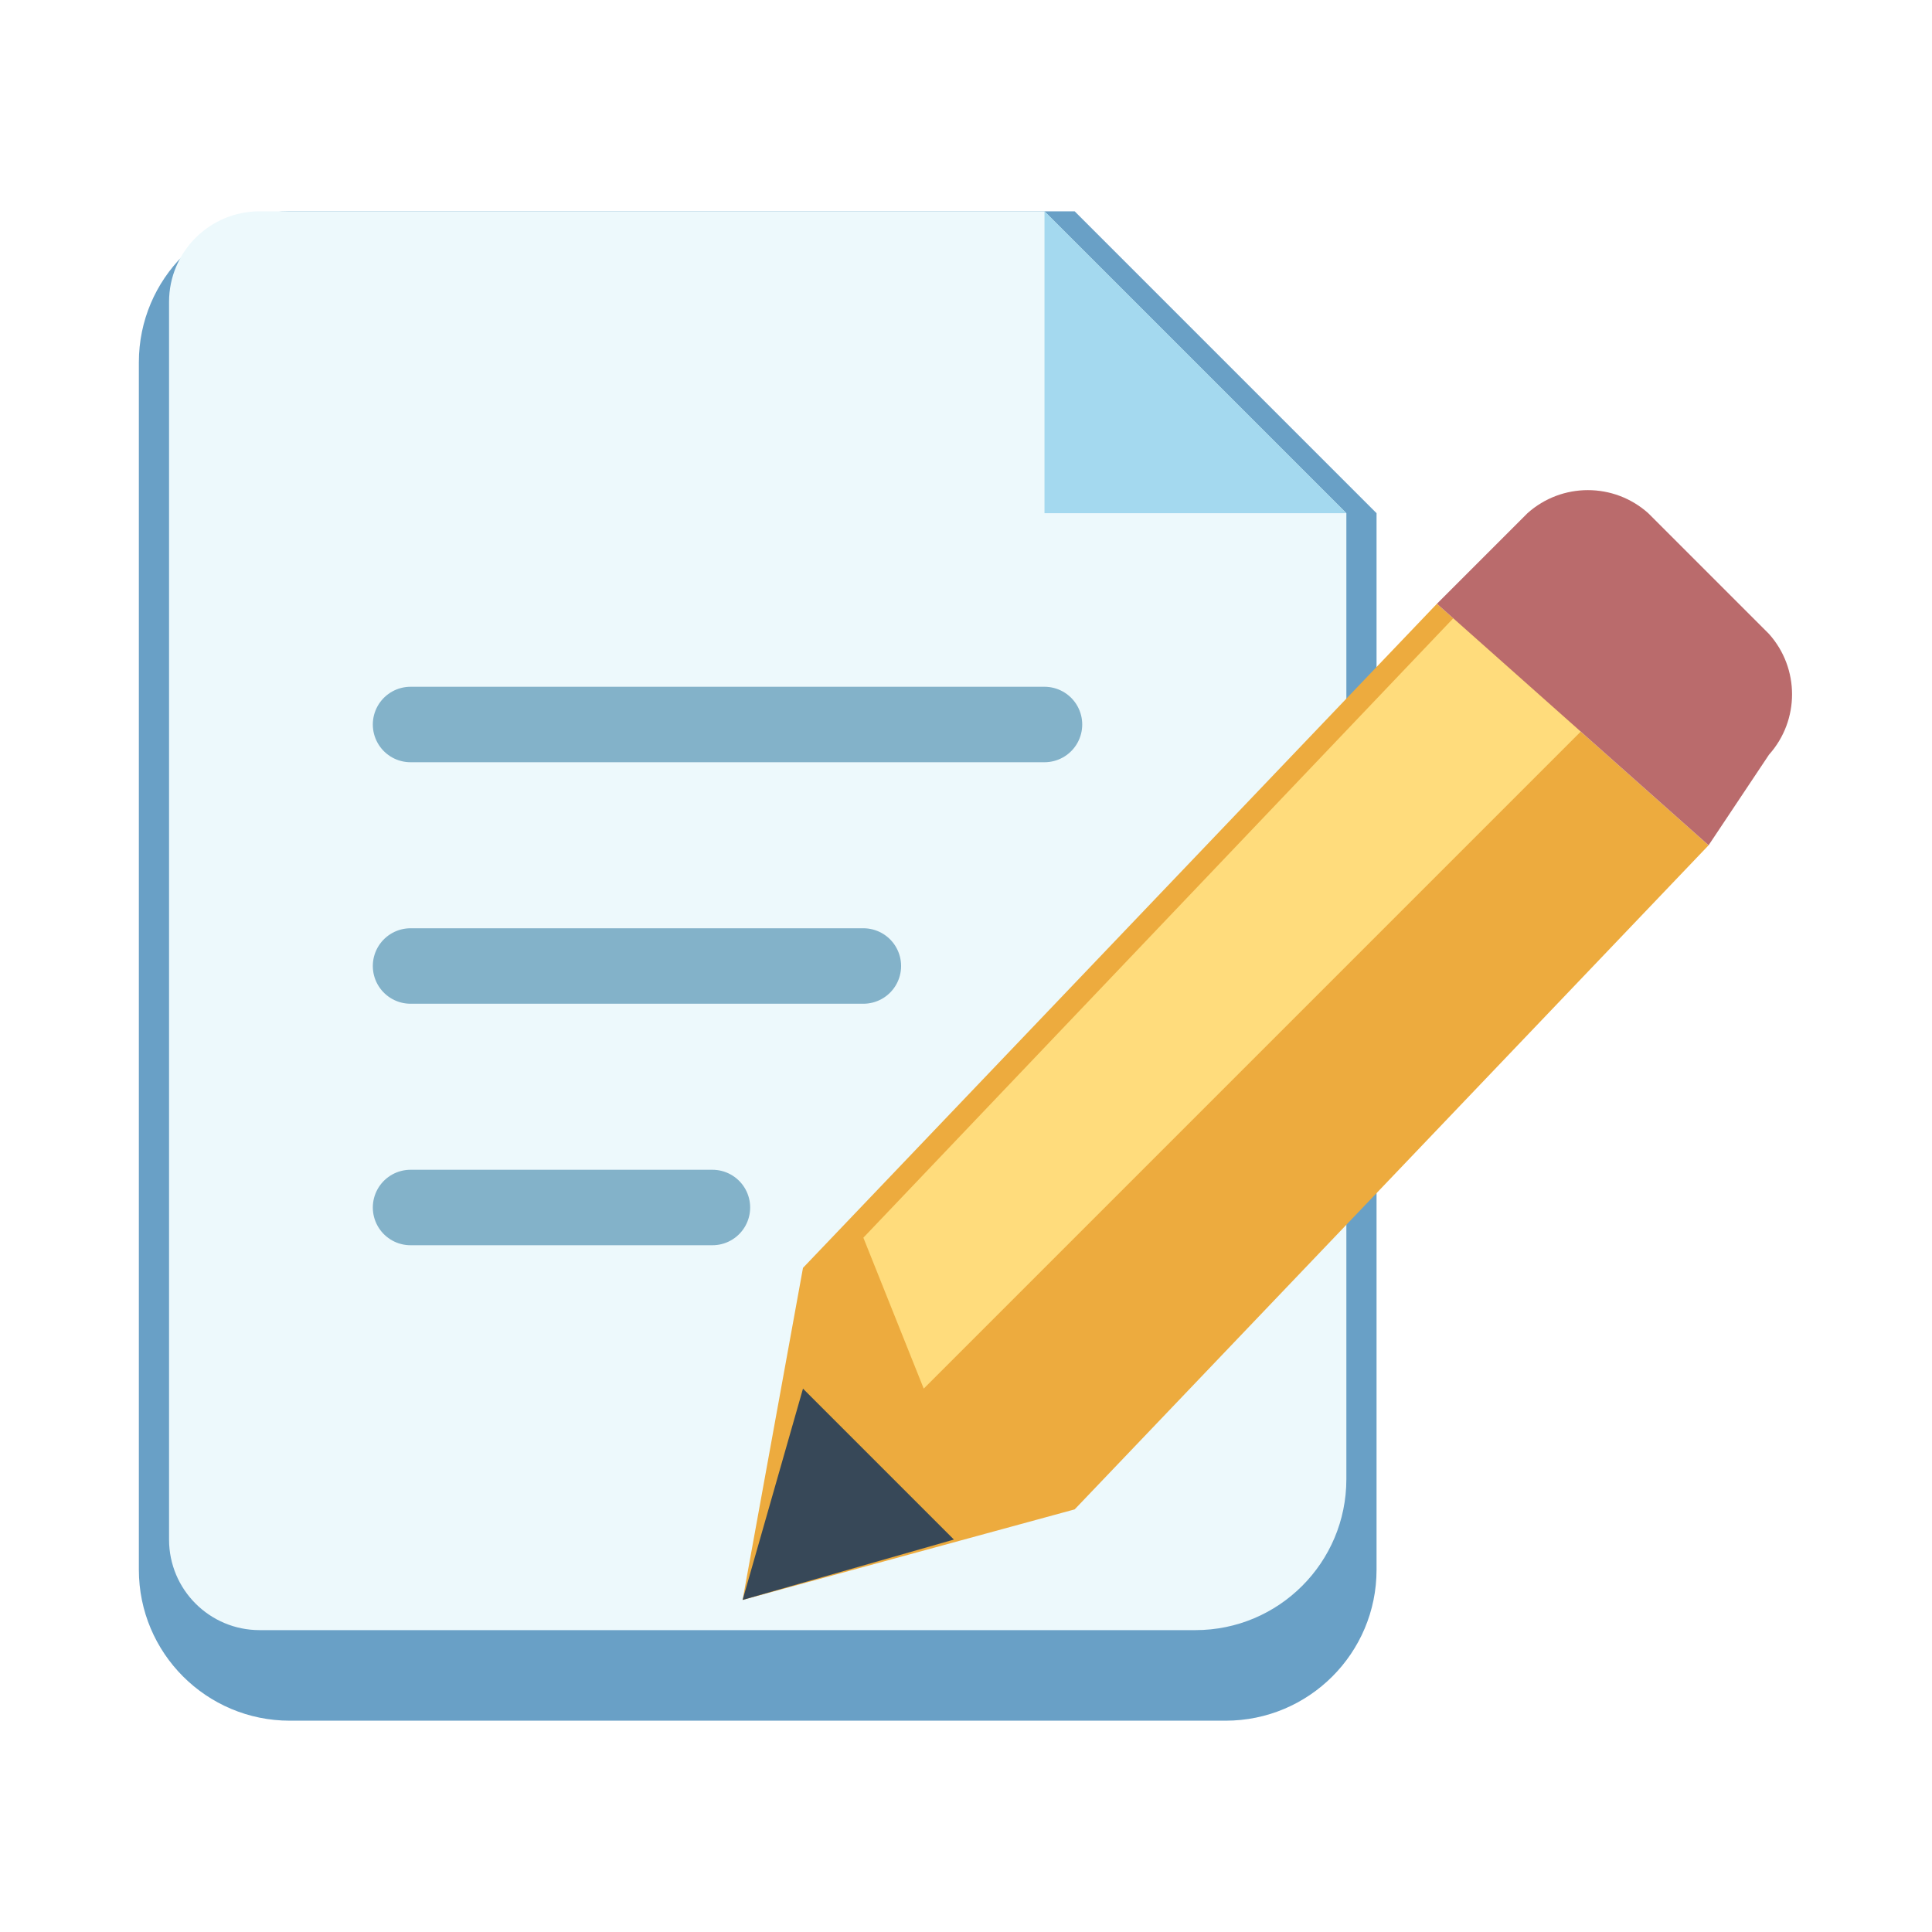
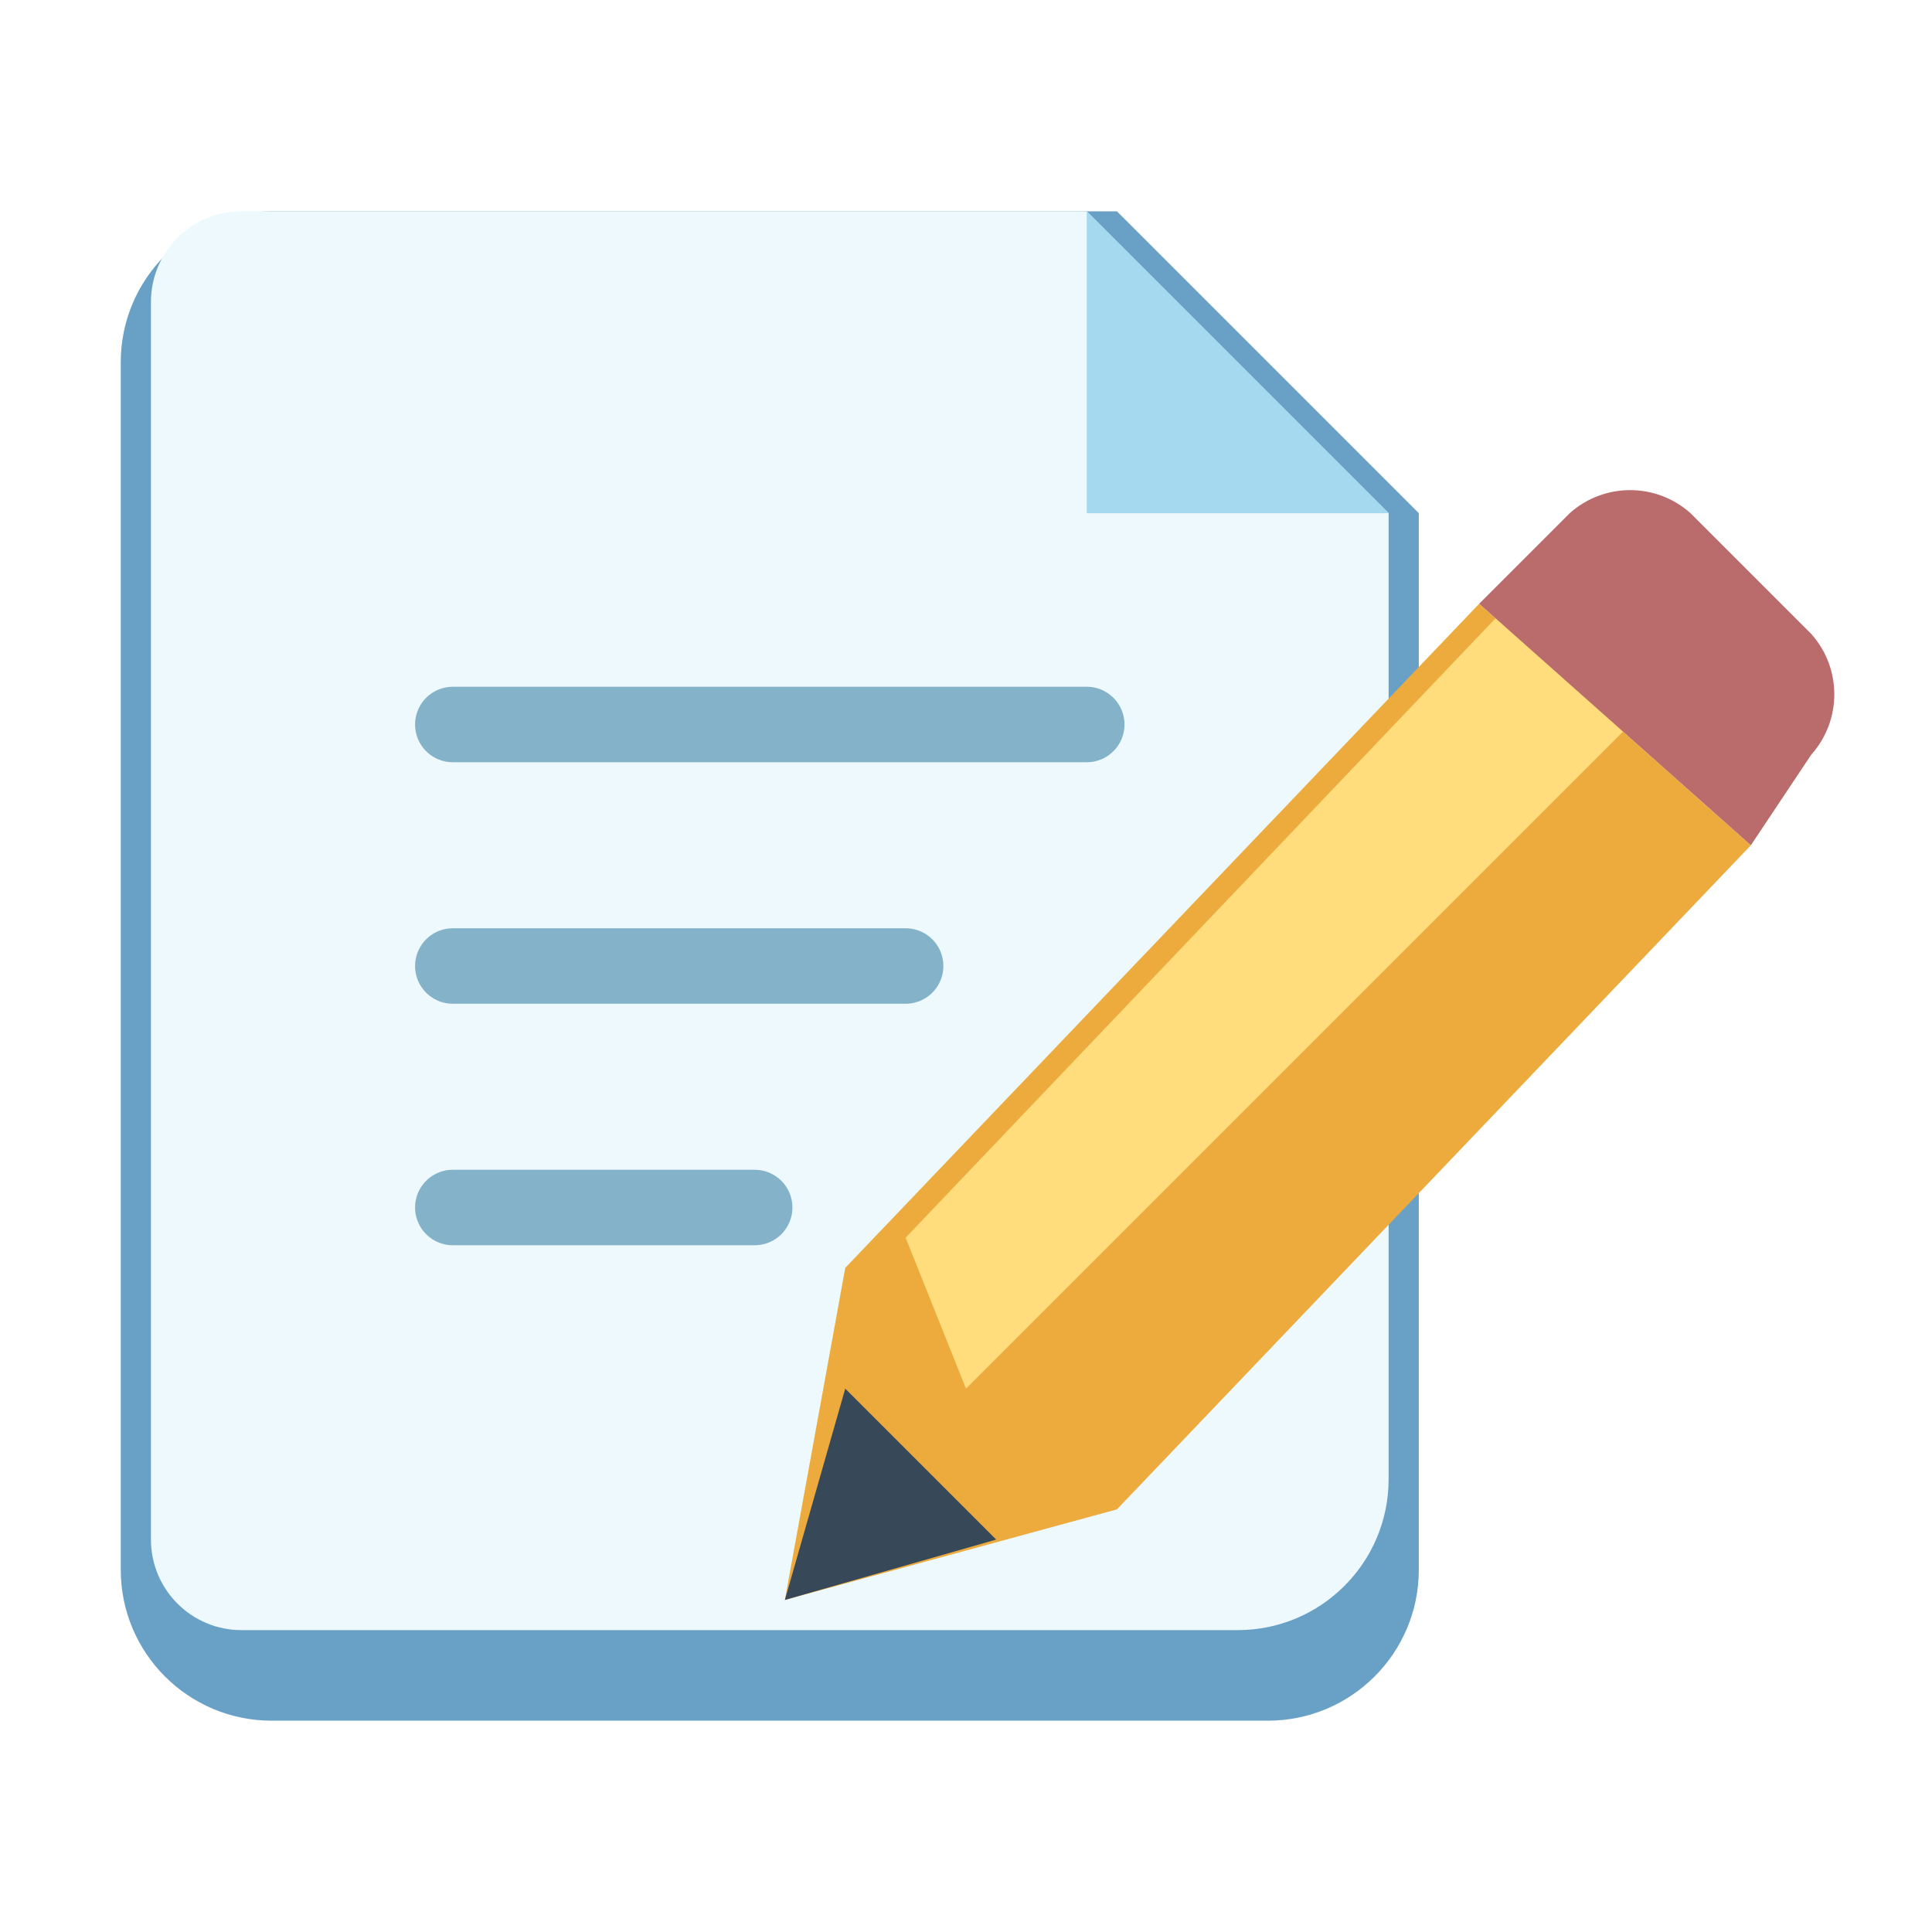
- <svg xmlns="http://www.w3.org/2000/svg" viewBox="1.4 0 64 64">
-   <path fill="#69a0c6" d="M11 7h26l10 10v35a5 5 0 0 1-5 5H11a5 5 0 0 1-5-5V12a5 5 0 0 1 5-5Z" />
-   <path fill="#edf9fc" d="M10 7h26l10 10v32a5 5 0 0 1-5 5H10a3 3 0 0 1-3-3V10a3 3 0 0 1 3-3Z" />
+ <svg xmlns="http://www.w3.org/2000/svg" viewBox="0 0 64 64">
+   <path fill="#69a0c6" d="M9 7h28l10 10v35a5 5 0 0 1-5 5H9a5 5 0 0 1-5-5V12a5 5 0 0 1 5-5Z" />
+   <path fill="#edf9fc" d="M8 7h28l10 10v32a5 5 0 0 1-5 5H8a3 3 0 0 1-3-3V10a3 3 0 0 1 3-3Z" />
  <path fill="#a4d9ef" d="M36 7v10h10Z" />
  <path d="M15 24h21m-21 8h15m-15 8h10" stroke="#83b2c9" stroke-width="2.5" stroke-linecap="round" />
  <path fill="#edab3e" d="m28 42 21-22 9 8-21 22-11 3Z" />
  <path fill="#ffdc7c" d="m30 41 20-21 4 4-22 22Z" />
  <path fill="#ba6b6c" d="m49 20 3-3a3 3 0 0 1 4 0l4 4a3 3 0 0 1 0 4l-2 3Z" />
  <path fill="#374858" d="m26 53 2-7 5 5Z" />
</svg>
